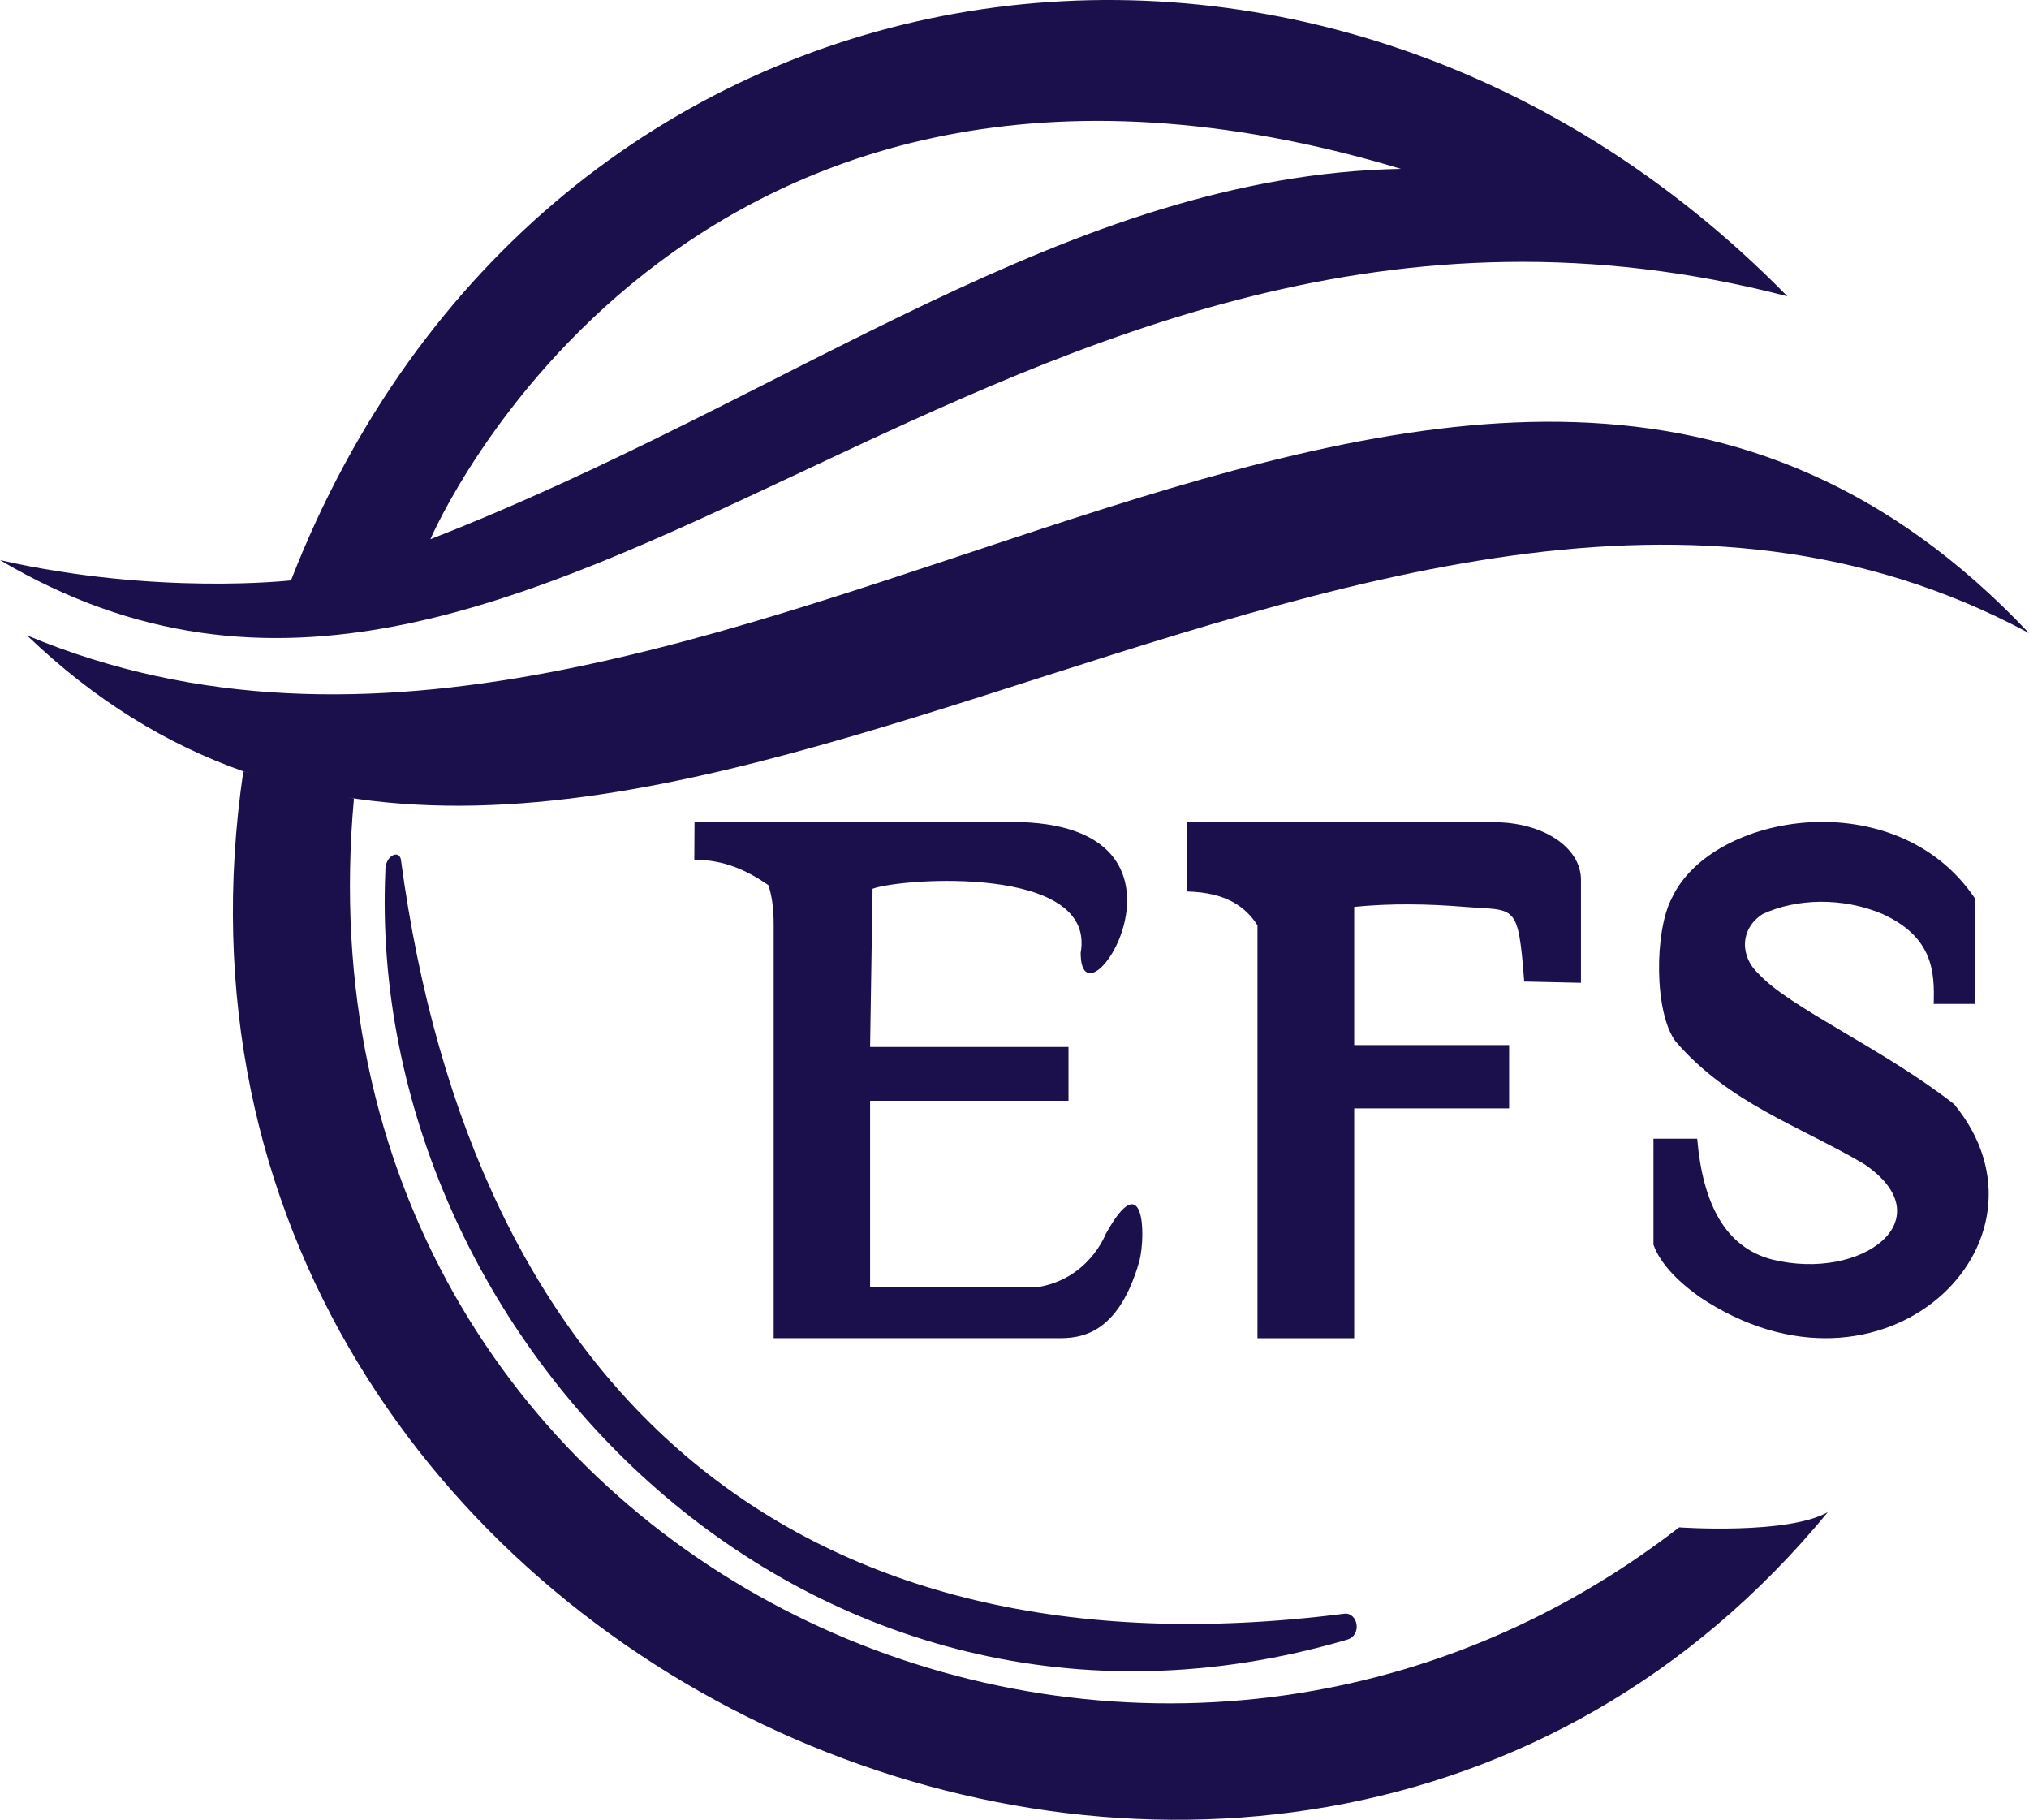
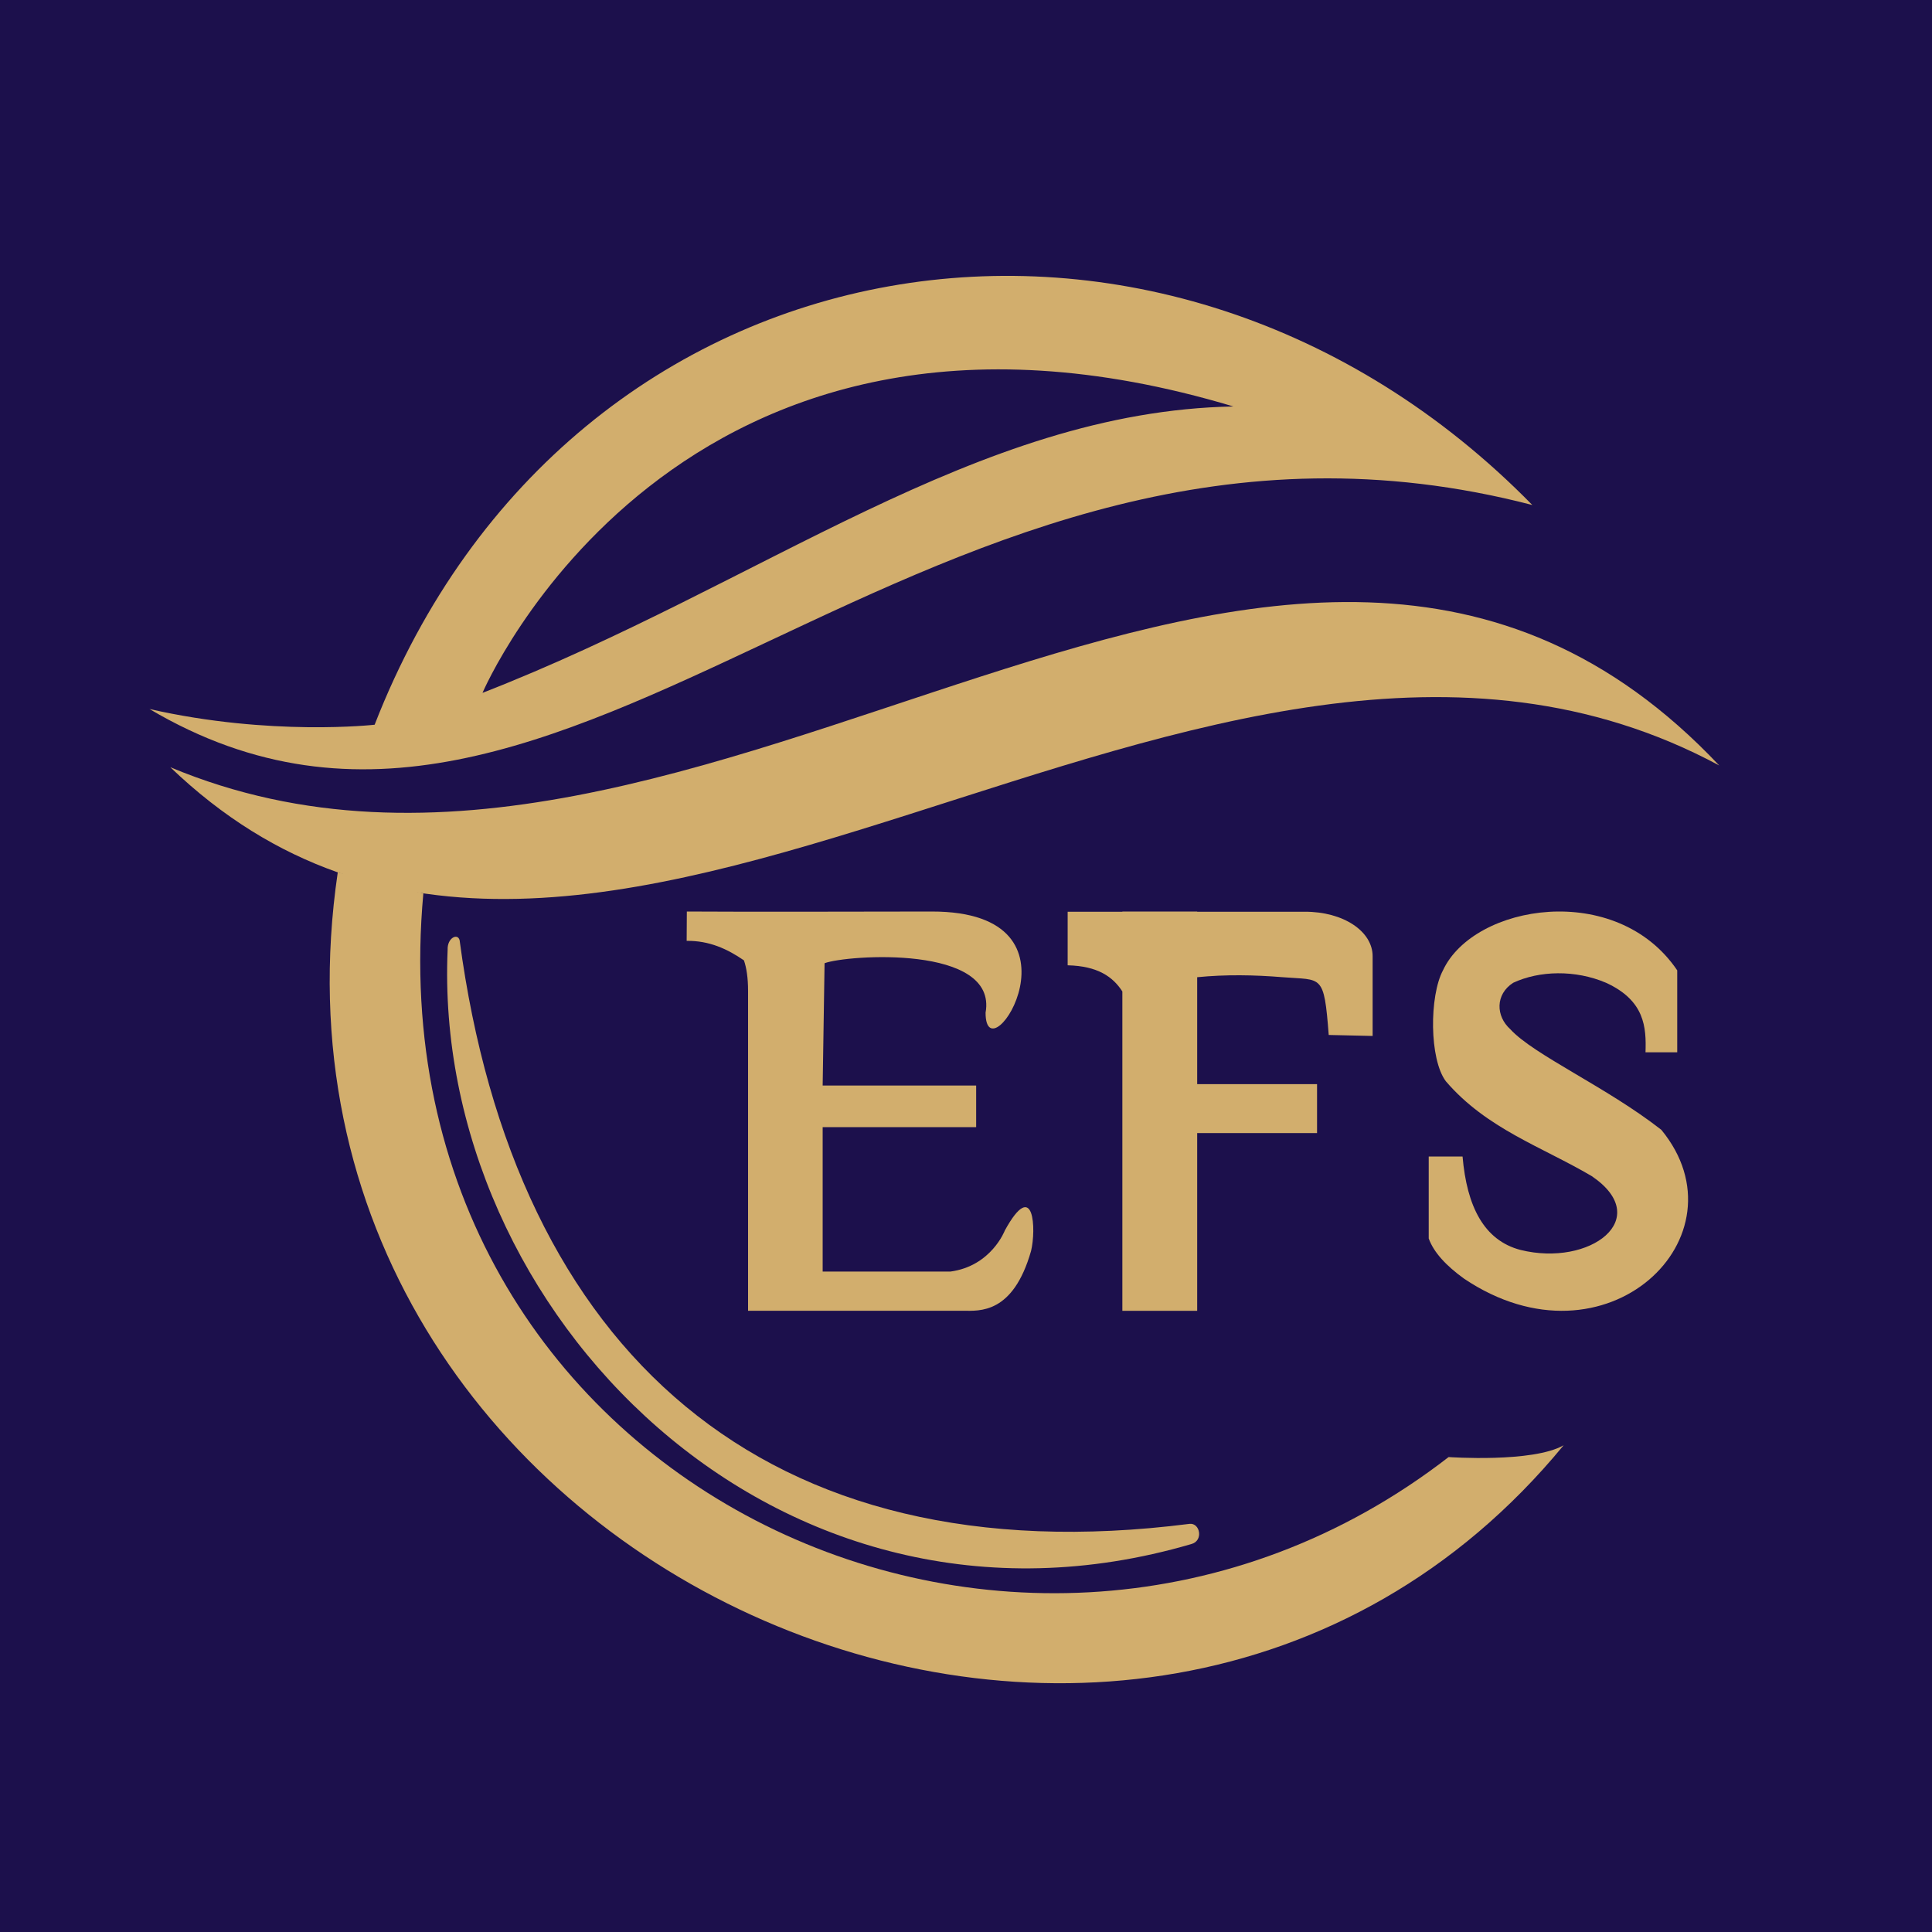
- <svg xmlns="http://www.w3.org/2000/svg" viewBox="4886.74 3609.027 4356.42 3905.758" width="4.356in" height="3.906in" preserveAspectRatio="none">
-   <defs>
-     <style type="text/css">
+ <svg xmlns="http://www.w3.org/2000/svg" viewBox="4886.74 3609.027 16000.001 15999.993" width="16in" height="16in" preserveAspectRatio="none" version="1.1" id="svg7">
+   <defs id="defs1">
+     <style type="text/css" id="style1">
   
    .str0 {stroke:#373435;stroke-width:3;stroke-miterlimit:2.613}
    .fil1 {fill:#D2AE6D}
    .fil0 {fill:#201E1E}
   
  </style>
  </defs>
-   <g id="object-0">
-     <path class="fil1" d="M4886.74 4811.13c1166.72,690.11 2143.66,-1006.21 3837.62,-566.19 -1018.46,-1039.65 -2670.79,-782.39 -3212.85,609.74 0,0 -288.79,32.78 -624.77,-43.56zm924.14 -44.86c0,0 536.11,-1259.6 2083.85,-794.83 -712.96,13.54 -1307.73,492.49 -2083.85,794.83z" style="fill: rgb(28, 16, 76);" />
-     <path class="fil1" d="M4944.58 4972.7c1172.06,1124.29 2867.17,-775.5 4298.58,-4.86 -1208.3,-1280.26 -2824.88,620.76 -4298.58,4.86z" style="fill: rgb(28, 16, 76);" />
-     <path class="fil1" d="M8492.04 6887.1c0,0 233.32,16.38 319.28,-32.74 -1187.33,1443.06 -3686.61,344.26 -3402.14,-1589.94l237.52 58.26c-148.91,1634.89 1658.23,2483.63 2845.34,1564.43z" style="fill: rgb(28, 16, 76);" />
-     <path class="fil1" d="M6536.41 5508.62c7.32,21.36 11.46,48.8 11.46,84.69l0 887.81 597.18 0c44.42,0 138.15,9.92 188.24,-166.2 14.17,-58.21 9.13,-205.63 -72.78,-56.75 0,0 -37.41,98.94 -151.12,114.15l-354.49 0 0 -400.79 425.98 0 0 -115.46 -425.98 0c1.77,-120.04 3.54,-219.48 5.3,-339.52 61.49,-23.17 480.91,-52.23 446.82,137.37 0,186.15 304.04,-281.43 -149.56,-280.82 -226.46,0 -453.07,1.32 -679.5,-0.01 -0.17,40.04 -0.33,41.37 -0.49,81.41 63.01,-0.71 113.14,22.64 158.94,54.13z" style="fill: rgb(28, 16, 76);" />
-     <path class="fil1" d="M7586.62 5373.09l207.67 0 0 0.59 297.93 0c108.23,-0.56 189.66,54.87 188.96,124.35 0,80.76 0,139.64 0,220.39 -40.61,-0.91 -81.23,-1.83 -121.85,-2.74 -13.17,-171.56 -18.54,-151.37 -127.68,-160.29 -79.17,-6.46 -158.18,-7.83 -237.26,0l-0.11 0.02 0 296.69 332.66 0 0 135.87 -332.66 0 0 493.24 -207.67 0 0 -886.29c-26.14,-40.5 -67.96,-70.55 -151.8,-72.59 0,-49.56 0,-99.11 0,-148.66l151.8 0 0 -0.59z" style="fill: rgb(28, 16, 76);" />
-     <path class="fil1" d="M9126.51 5763.79c0,-75.81 0,-151.61 0,-227.43 -168.33,-248.92 -564.29,-184.09 -650.12,0 -37.92,71.26 -38.12,246.73 8.12,307.97 113.25,131.85 265.74,181.23 404.7,263.06 174.14,118.1 -4.73,252.69 -197.55,204.9 -101.48,-26.43 -149.05,-120.82 -160.89,-259.28 -31.31,0 -62.62,0 -93.93,0 0,75.81 0,151.61 0,227.43 14.01,38.79 48.52,75.72 97.75,111.31 395.46,266.21 789.9,-118.37 547.9,-412.74 -151.17,-118.44 -354.82,-208.35 -419.44,-279.48 -39.99,-36.08 -41.87,-96.33 8.11,-128.62 72.51,-33.81 171.96,-36.67 257.94,0 107.54,49.38 111.75,123.32 109.39,192.89 29.34,-0.01 58.68,-0.01 88.03,-0.02z" style="fill: rgb(28, 16, 76);" />
-     <path class="fil1" d="M5747.37 5452.86c152.44,1140.32 845.3,1769.96 2025.38,1619.65 29.57,-3.8 39.71,47.15 5.07,56.08 -1152.02,337.11 -2107.43,-648.8 -2063.7,-1649.54 -1.36,-32.66 28.01,-47.08 33.25,-26.19z" style="fill: rgb(28, 16, 76);" />
+   <g id="g8" transform="translate(5278.167,-4945.316)">
+     <rect style="font-variation-settings:'wght' 700;fill:#1c104c;fill-opacity:1;stroke-width:37.25" id="rect7" width="15999.997" height="15999.997" x="-391.427" y="8554.344" />
+     <g id="object-0" transform="translate(-128.9821,-261.5117)">
+       <path class="fil1" d="m 975.722,14687.731 c 3481.61,2059.357 6396.898,-3002.633 11451.845,-1689.569 -3039.187,-3102.42 -7969.906,-2334.73 -9587.468,1819.526 0,0 -861.779,97.819 -1864.377,-129.987 z m 2757.727,-133.867 c 0,0 1599.806,-3758.774 6218.419,-2371.853 -2127.545,40.405 -3902.399,1469.64 -6218.419,2371.853 z" id="path1" style="stroke-width:2.984" />
+       <path class="fil1" d="m 1148.322,15169.872 c 3497.545,3354.995 8555.925,-2314.171 12827.397,-14.503 -3605.689,-3820.425 -8429.727,1852.411 -12827.397,14.503 z" id="path2" style="stroke-width:2.984" />
+       <path class="fil1" d="m 11734.301,20882.635 c 0,0 696.251,48.879 952.764,-97.7 C 9143.952,25091.172 1685.849,21812.242 2534.736,16040.394 l 708.784,173.853 c -444.363,4878.677 4948.326,7411.403 8490.782,4668.418 z" id="path3" style="stroke-width:2.984" />
+       <path class="fil1" d="m 5898.504,16769.111 c 21.844,63.741 34.198,145.624 34.198,252.724 v 2649.314 h 1782.046 c 132.554,0 412.253,29.603 561.727,-495.957 42.285,-173.705 27.245,-613.621 -217.183,-169.348 0,0 -111.635,295.247 -450.957,340.635 h -1057.834 v -1195.998 h 1271.167 v -344.544 h -1271.167 c 5.282,-358.211 10.564,-654.95 15.816,-1013.162 183.492,-69.142 1435.084,-155.86 1333.356,409.926 0,555.49 907.286,-839.816 -446.303,-837.995 -675.779,0 -1352.006,3.939 -2027.696,-0.03 -0.507,119.483 -0.985,123.452 -1.462,242.936 188.028,-2.119 337.621,67.56 474.293,161.529 z" id="path4" style="stroke-width:2.984" />
+       <path class="fil1" d="m 9032.436,16364.676 h 619.709 v 1.761 h 889.053 c 322.969,-1.672 565.964,163.737 563.876,371.073 0,240.996 0,416.699 0,657.666 -121.185,-2.716 -242.399,-5.461 -363.613,-8.177 -39.301,-511.952 -55.325,-451.703 -381.01,-478.321 -236.251,-19.278 -472.025,-23.366 -708.008,0 l -0.328,0.06 v 885.353 h 992.691 v 405.45 h -992.691 v 1471.878 h -619.709 v -2644.78 c -78.004,-120.856 -202.799,-210.528 -452.986,-216.616 0,-147.892 0,-295.754 0,-443.616 h 452.986 v -1.761 z" id="path5" style="stroke-width:2.984" />
+       <path class="fil1" d="m 13627.624,17530.564 c 0,-226.224 0,-452.419 0,-678.674 -502.314,-742.802 -1683.899,-549.343 -1940.024,0 -113.157,212.647 -113.754,736.267 24.231,919.014 337.949,393.453 792.995,540.808 1207.665,784.997 519.652,352.423 -14.114,754.053 -589.509,611.443 -302.826,-78.87 -444.78,-360.539 -480.112,-773.718 -93.432,0 -186.864,0 -280.296,0 0,226.225 0,452.419 0,678.674 41.807,115.753 144.788,225.956 291.696,332.16 1180.092,794.398 2357.141,-353.228 1634.989,-1231.658 -451.107,-353.436 -1058.819,-621.737 -1251.652,-833.996 -119.334,-107.666 -124.944,-287.459 24.201,-383.815 216.377,-100.893 513.146,-109.427 769.719,0 320.91,147.355 333.474,367.999 326.431,575.603 87.554,-0.03 175.107,-0.03 262.69,-0.06 z" id="path6" style="stroke-width:2.984" />
+       <path class="fil1" d="m 3543.929,16602.718 c 454.896,3402.83 2522.46,5281.739 6043.938,4833.199 88.24,-11.34 118.499,140.7 15.129,167.348 -3437.744,1005.971 -6288.783,-1936.084 -6158.289,-4922.394 -4.058,-97.46 83.585,-140.491 99.221,-78.153 z" id="path7" style="stroke-width:2.984" />
+     </g>
  </g>
</svg>
